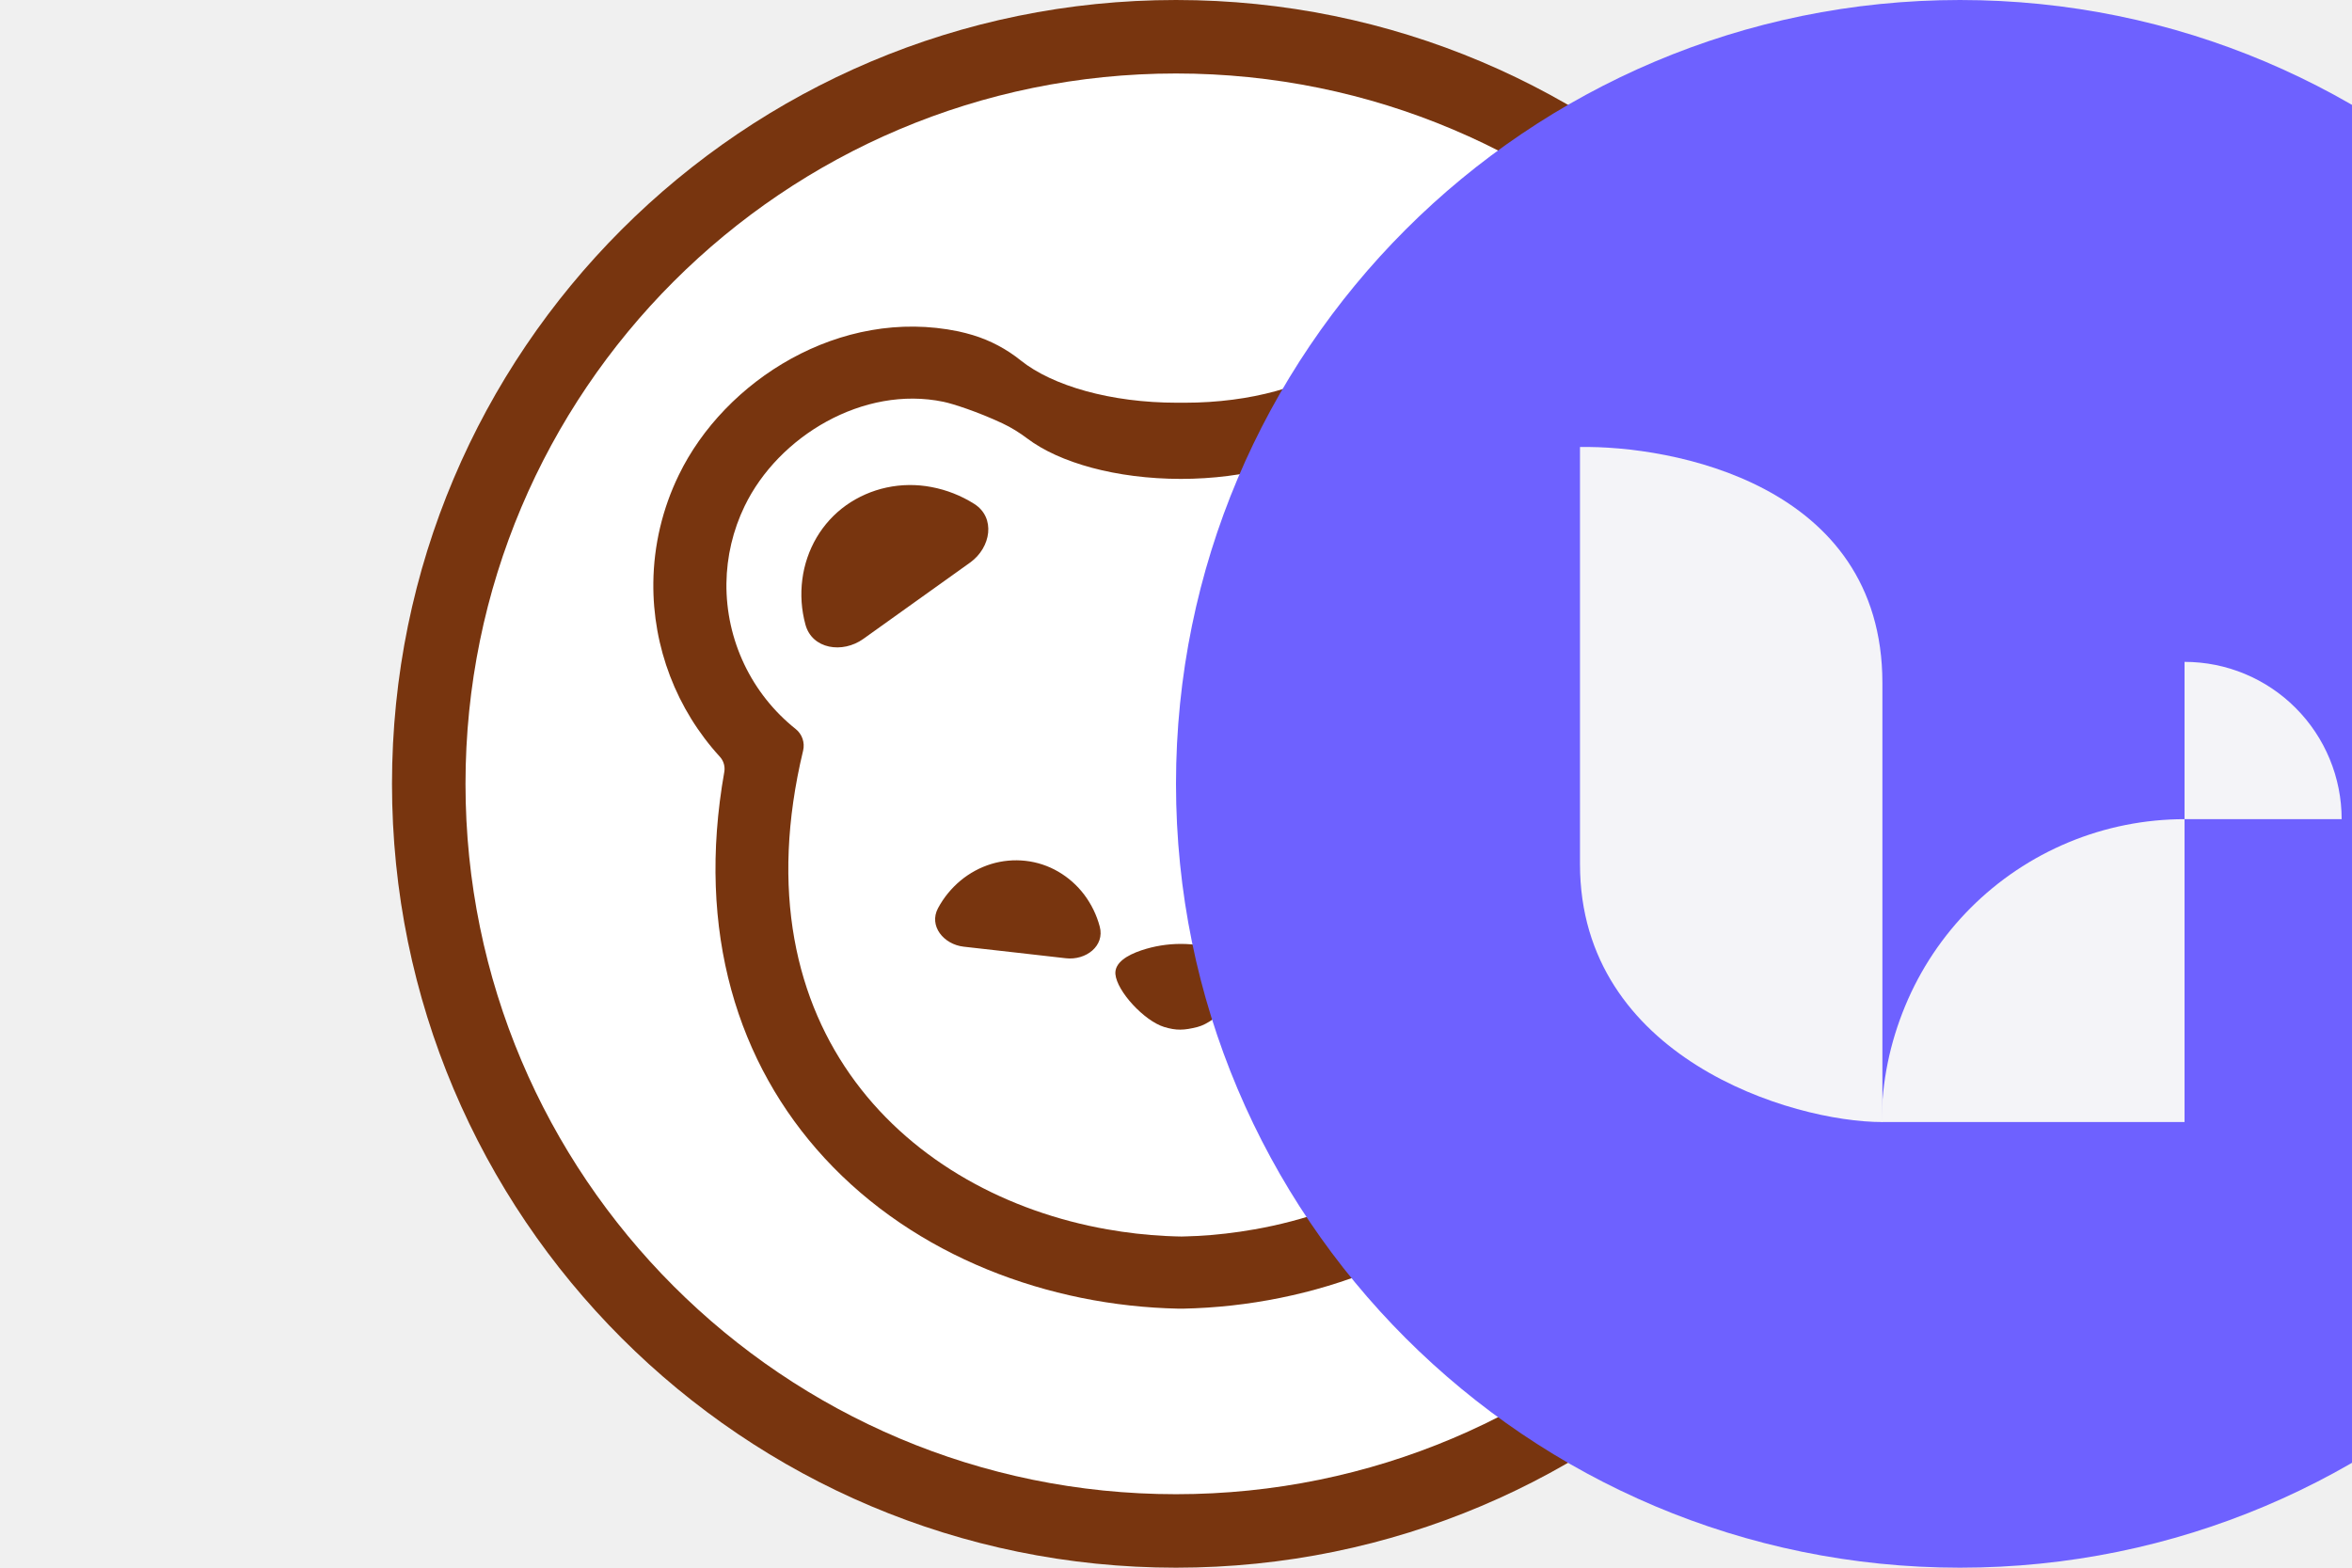
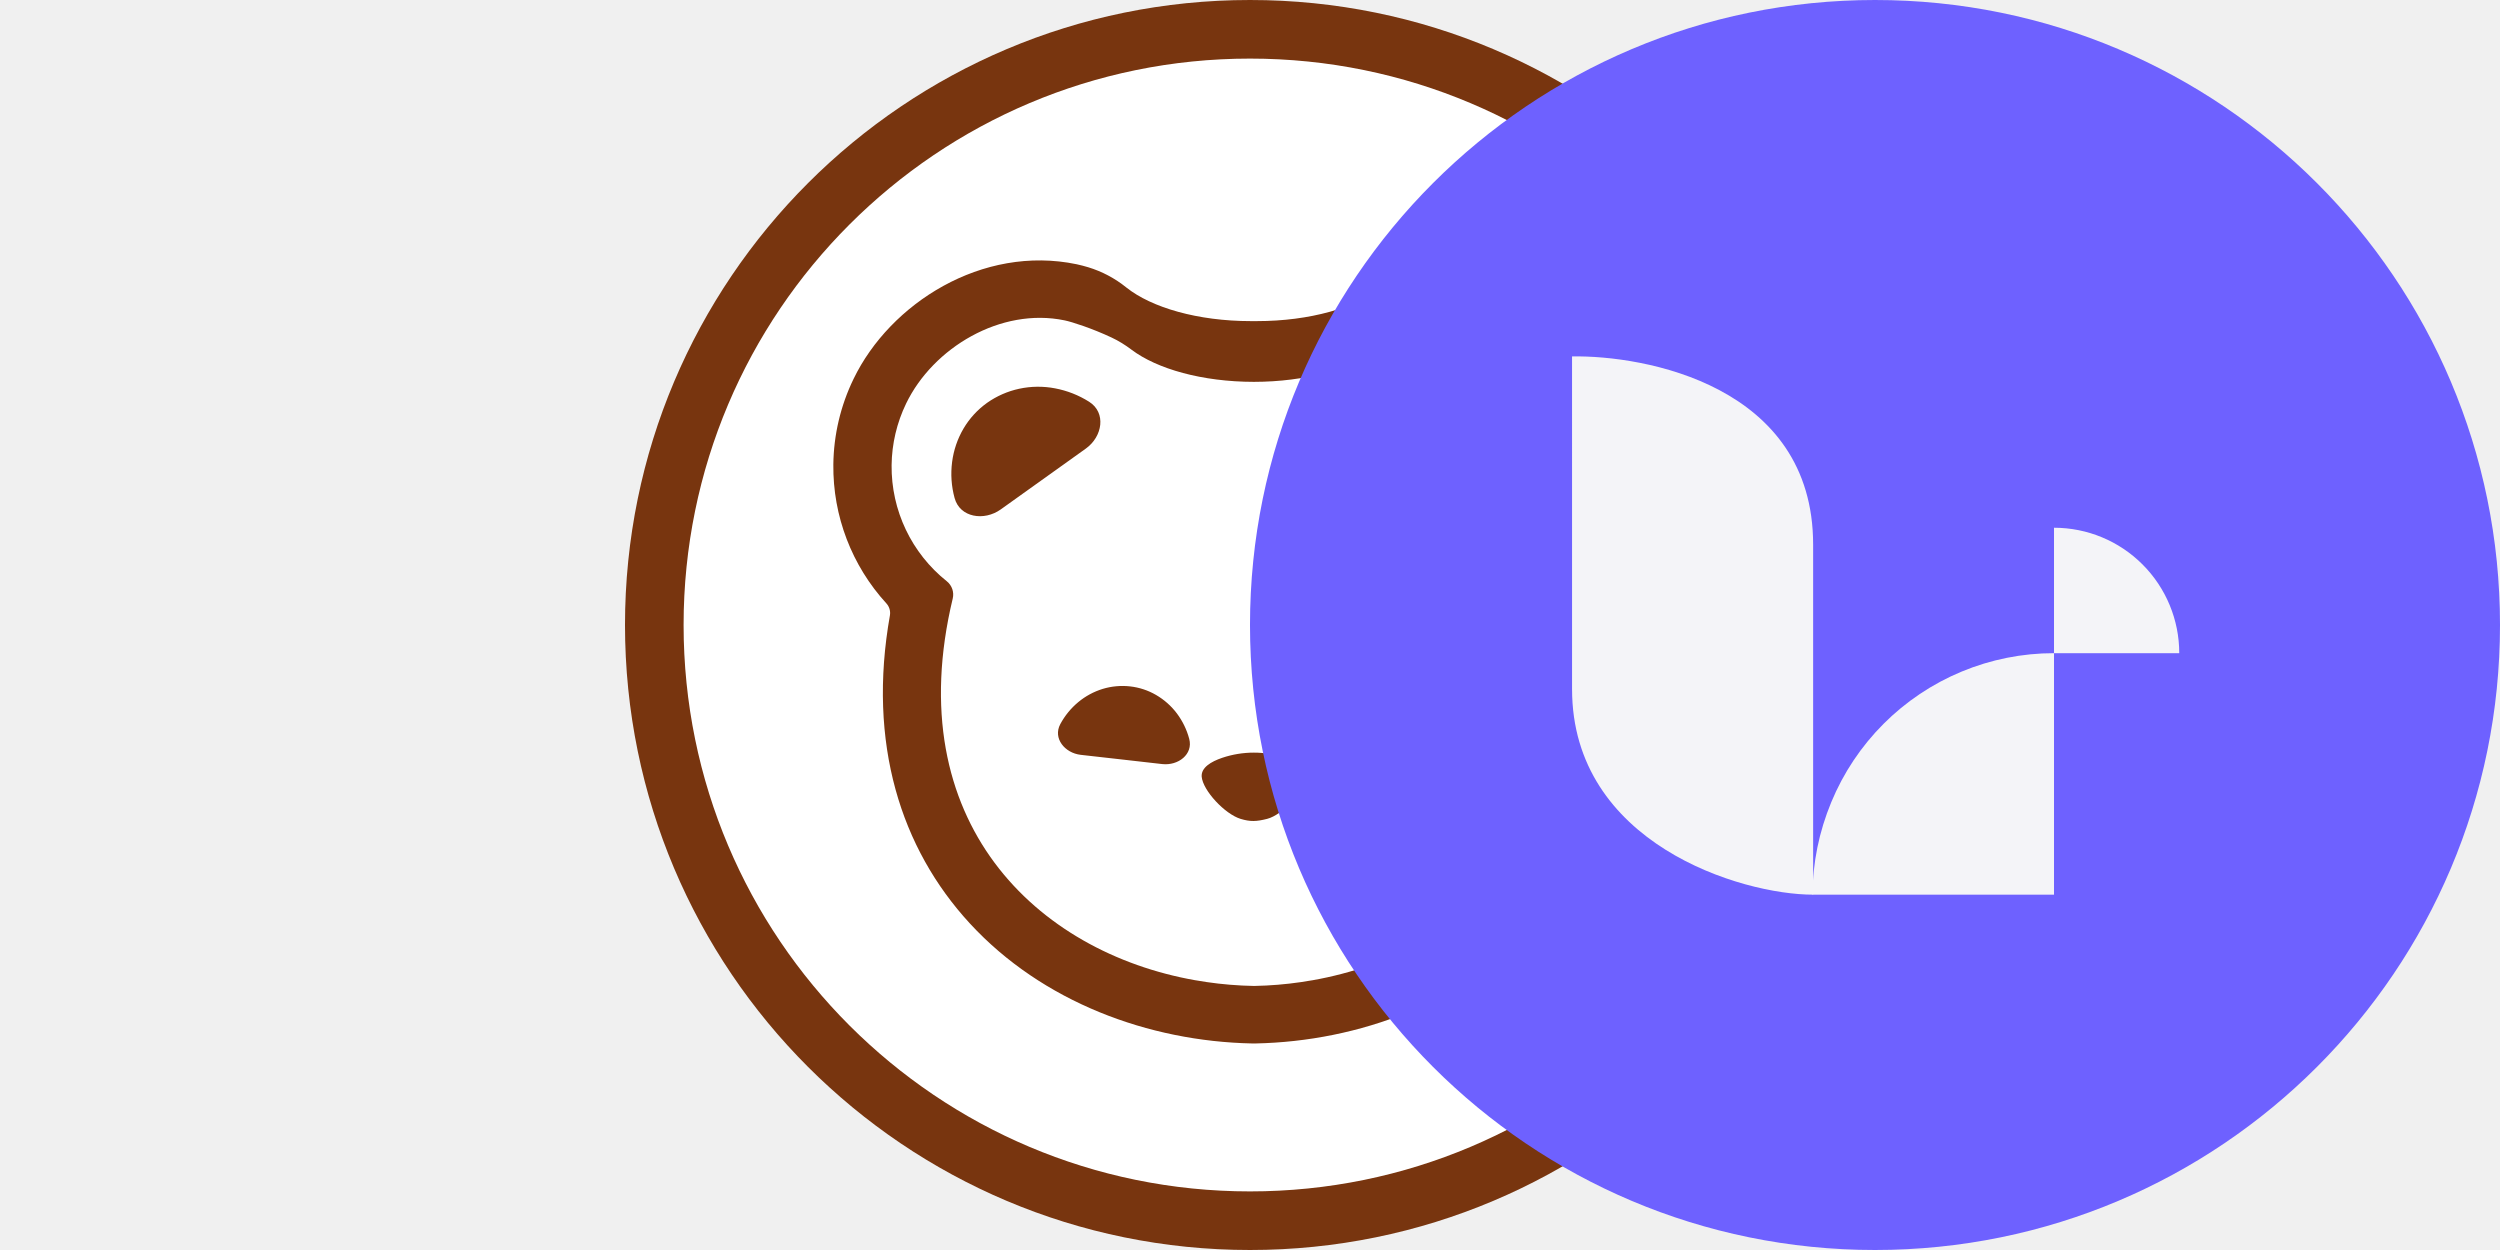
- <svg xmlns="http://www.w3.org/2000/svg" viewBox="0 0 192 128">
+ <svg xmlns="http://www.w3.org/2000/svg" viewBox="0 0 256 128">
  <svg viewBox="0 0 128 128">
    <circle cx="64" cy="64" r="64" fill="#78350F" />
    <circle cx="64" cy="64" r="58" fill="#fff" />
    <path fill="#78350F" d="M47.52 41.136a10 10 0 0 0-3.486-1.37 9.2 9.2 0 0 0-3.668.042 9 9 0 0 0-3.288 1.442 8.6 8.6 0 0 0-2.414 2.634 9 9 0 0 0-1.168 3.424 9.4 9.4 0 0 0 .252 3.682c.538 2.012 3.024 2.396 4.732 1.172l4.352-3.112 4.364-3.12c1.706-1.226 2.104-3.674.324-4.794m46.014 2.748a8.66 8.66 0 0 0-5.702-4.076 9.2 9.2 0 0 0-3.668-.04 10 10 0 0 0-3.488 1.368c-1.78 1.12-1.38 3.568.326 4.792l4.364 3.122 4.352 3.112c1.708 1.224 4.194.84 4.732-1.172a9.4 9.4 0 0 0 .252-3.682 9 9 0 0 0-1.168-3.424M67.63 77.598a10.16 10.16 0 0 0-6.47 0c-1.16.394-2.172 1.006-2.108 1.928.116 1.412 2.36 3.828 3.982 4.326.992.3 1.614.28 2.72 0 1.622-.416 3.878-2.914 3.984-4.326.074-.922-.95-1.532-2.108-1.928m-11.118-4.544a7.2 7.2 0 0 0-2.128-1.888 6.8 6.8 0 0 0-2.666-.88 7 7 0 0 0-2.804.258c-.906.28-1.76.736-2.508 1.36a7.6 7.6 0 0 0-1.834 2.25c-.77 1.44.454 2.956 2.098 3.142l4.152.468 4.184.476c1.644.188 3.192-1.006 2.77-2.582a7.6 7.6 0 0 0-1.264-2.604m25.736-1.298a7.4 7.4 0 0 0-2.51-1.36 7 7 0 0 0-2.802-.258 6.8 6.8 0 0 0-2.666.882 7.2 7.2 0 0 0-2.13 1.888 7.5 7.5 0 0 0-1.264 2.604c-.42 1.576 1.128 2.77 2.76 2.582l4.186-.476 4.16-.468c1.646-.186 2.868-1.7 2.1-3.142a7.8 7.8 0 0 0-1.834-2.252" />
    <path fill="#78350F" d="M102.018 61.8a20.7 20.7 0 0 0 5.438-14.22 20.6 20.6 0 0 0-2.076-8.788c-3.732-7.718-13.174-13.744-22.838-11.732q-.59.13-1.168.302a11.6 11.6 0 0 0-3.92 2.08c-2.582 2.06-7.326 3.44-12.752 3.44h-.616c-5.424 0-10.168-1.384-12.75-3.444a11.6 11.6 0 0 0-3.922-2.078 16 16 0 0 0-1.168-.302c-9.662-2.012-19.104 4.014-22.836 11.732a20.6 20.6 0 0 0-2.076 8.786 20.72 20.72 0 0 0 5.44 14.222 1.46 1.46 0 0 1 .356 1.204c-2.328 13.1 1.108 23.88 8.18 31.554 7.428 8.06 18.324 12.076 28.894 12.294h.382c10.568-.218 21.466-4.232 28.894-12.292 7.072-7.676 10.508-18.454 8.18-31.556a1.45 1.45 0 0 1 .356-1.204zm-6.186-2.272a1.74 1.74 0 0 0-.6 1.764c5.49 22.872-8.62 36.224-24.83 39.086h-.01a38 38 0 0 1-4.732.54c-.094 0-.2.01-.294.01-.296.02-.6.02-.896.032h-.074l-.02-.002h-.054c-.296-.01-.6-.01-.896-.03-.094 0-.2-.012-.296-.012a38 38 0 0 1-4.73-.54h-.012C42.18 97.516 28.068 84.164 33.56 61.29a1.74 1.74 0 0 0-.6-1.762 15 15 0 0 1-5.66-11.9 14.9 14.9 0 0 1 1.486-6.306c2.76-5.716 9.706-9.876 16.23-8.516.764.156 2.812.82 4.808 1.756.724.34 1.404.764 2.04 1.244 2.616 1.976 7.25 3.29 12.532 3.296 5.284-.004 9.92-1.32 12.534-3.294.636-.48 1.314-.904 2.04-1.244 1.994-.936 4.042-1.6 4.808-1.758 6.522-1.36 13.468 2.8 16.23 8.518a14.9 14.9 0 0 1 1.484 6.306 15 15 0 0 1-5.66 11.898" />
  </svg>
  <svg x="64" viewBox="0 0 128 128">
    <circle cx="64" cy="64" r="64" fill="#6E61FF" />
    <path fill="#F4F4F8" d="M82.33 66.885c-3.242 0-6.453.64-9.448 1.882A24.7 24.7 0 0 0 59.519 82.15c-1.241 3-1.912 6.216-1.912 9.464H82.33z" />
    <path fill="#F4F4F8" d="M32.978 36.498c7.361-.13 24.687 2.937 24.687 19.268v35.848c-7.395 0-24.686-5.259-24.686-21.05zM82.33 54.041a12.8 12.8 0 0 1 9.068 3.762 12.85 12.85 0 0 1 3.757 9.082H82.33z" />
  </svg>
</svg>
